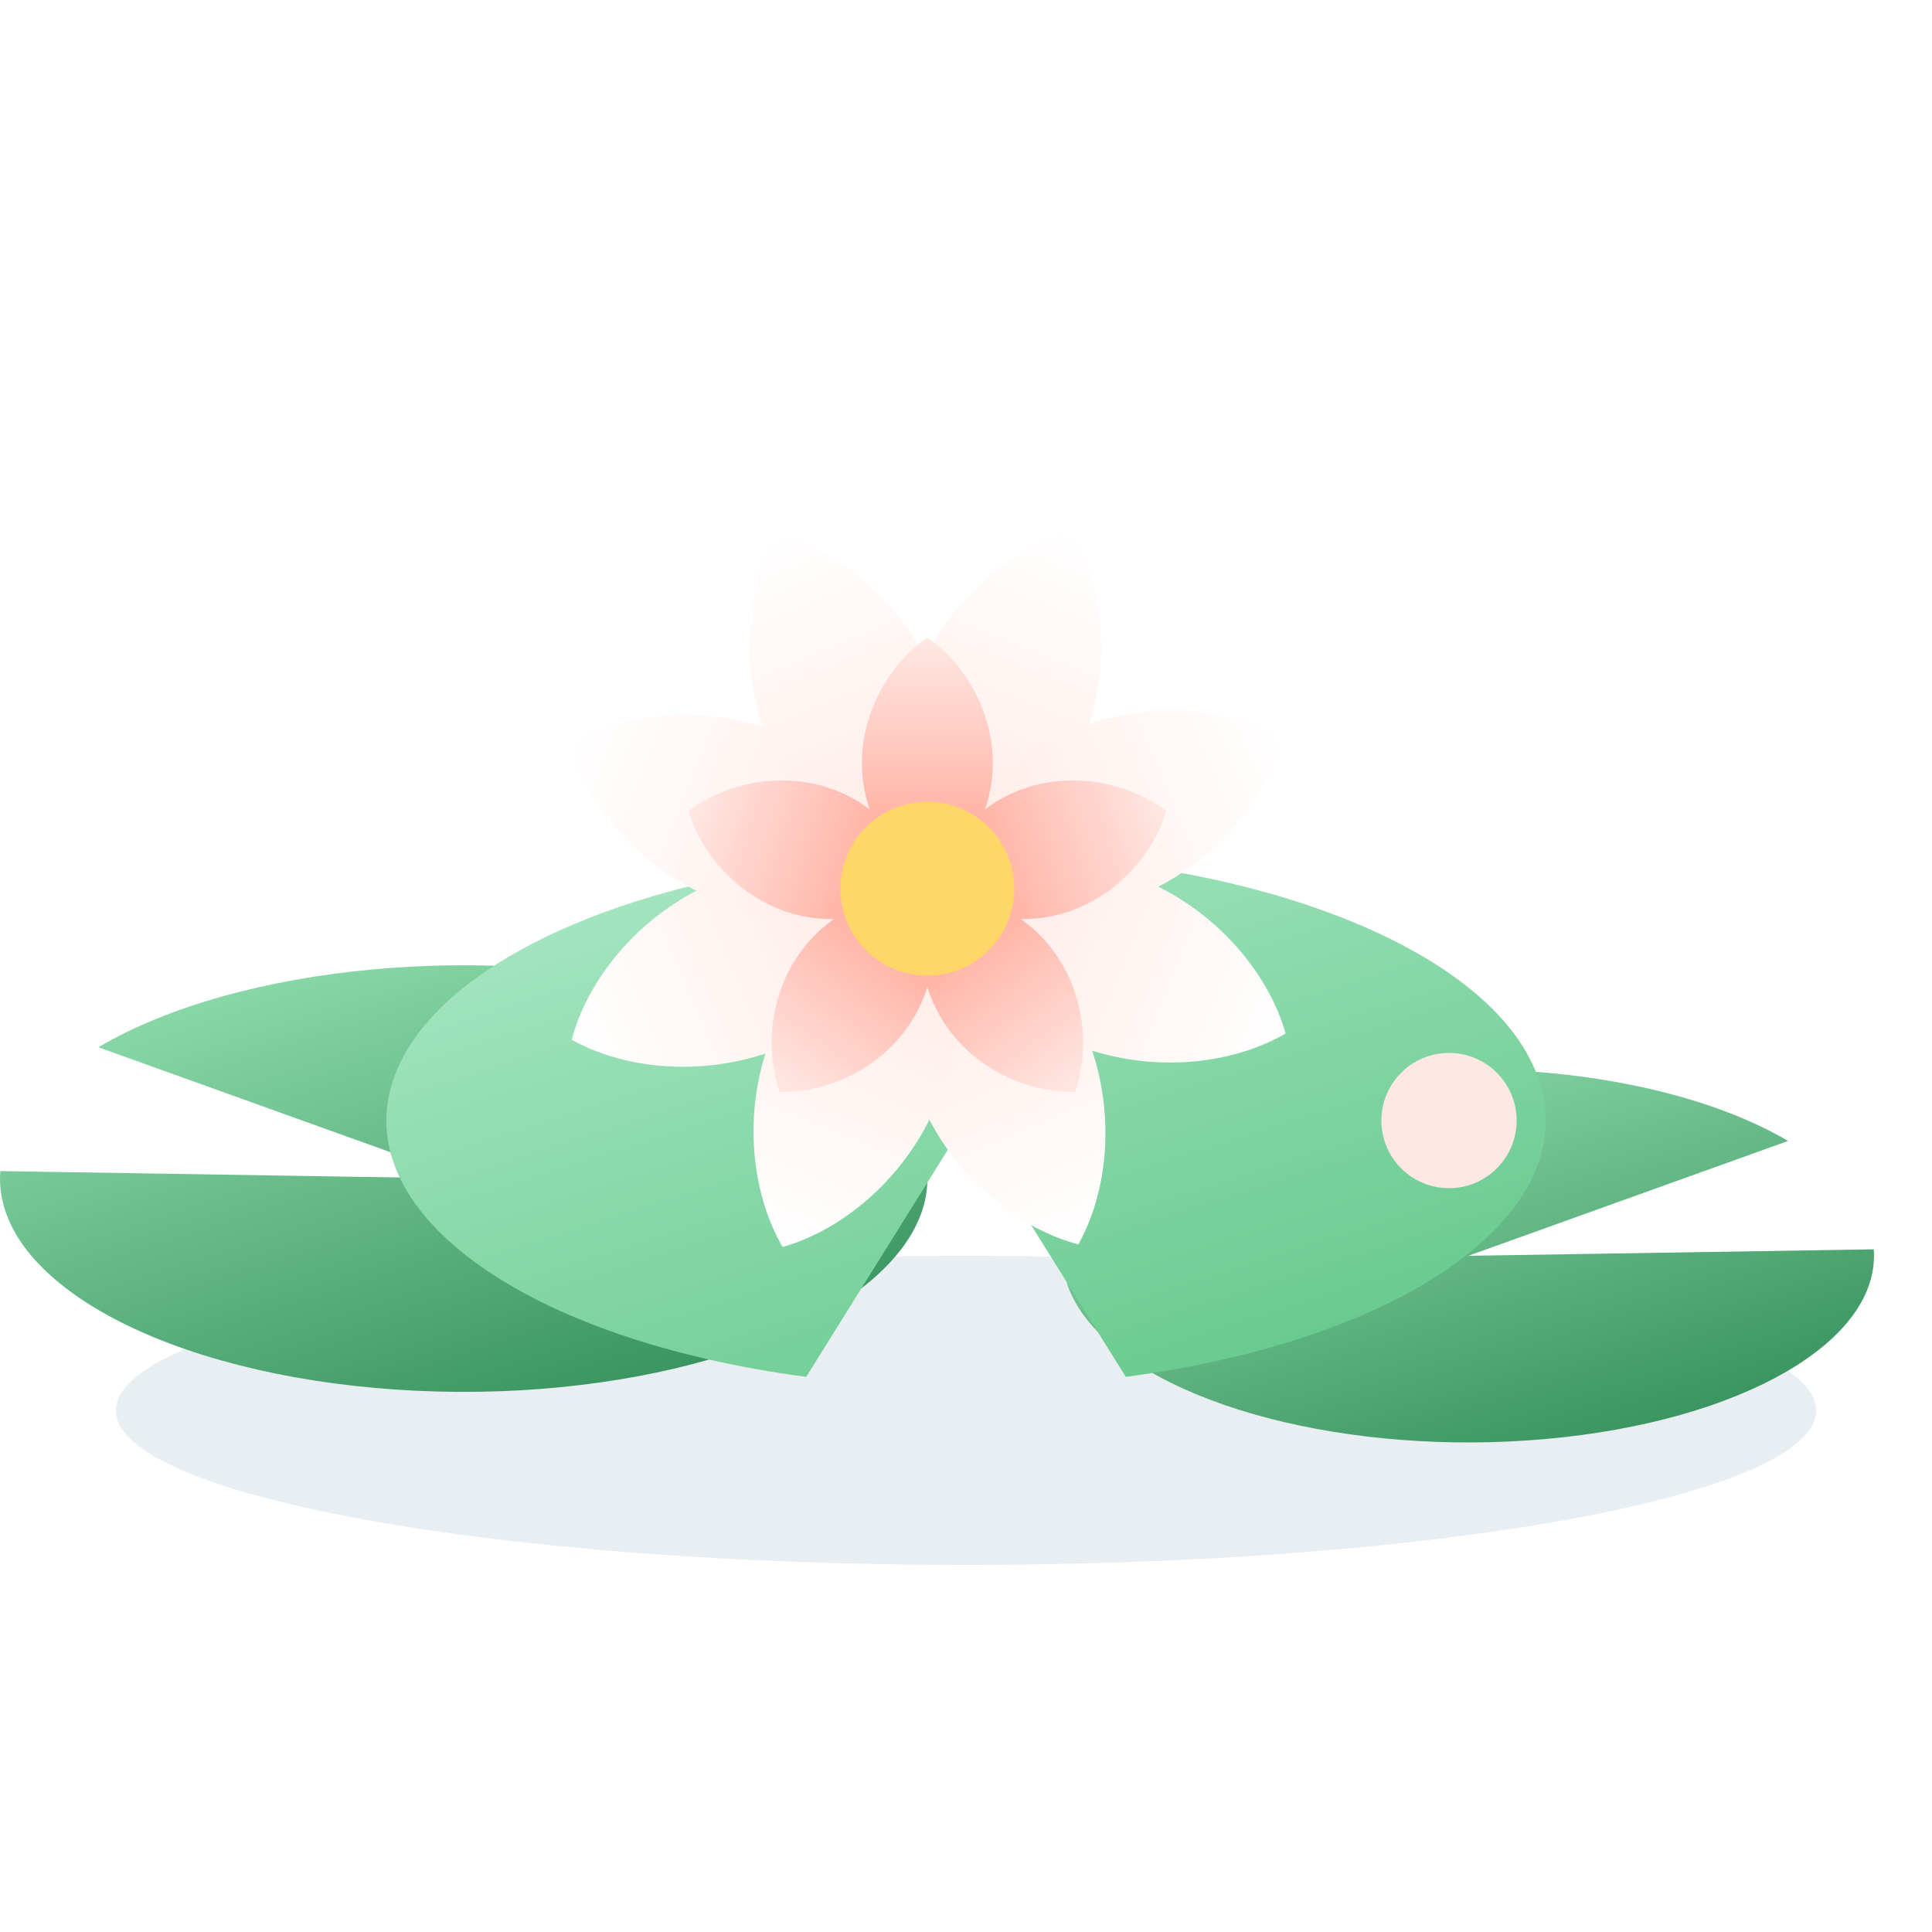
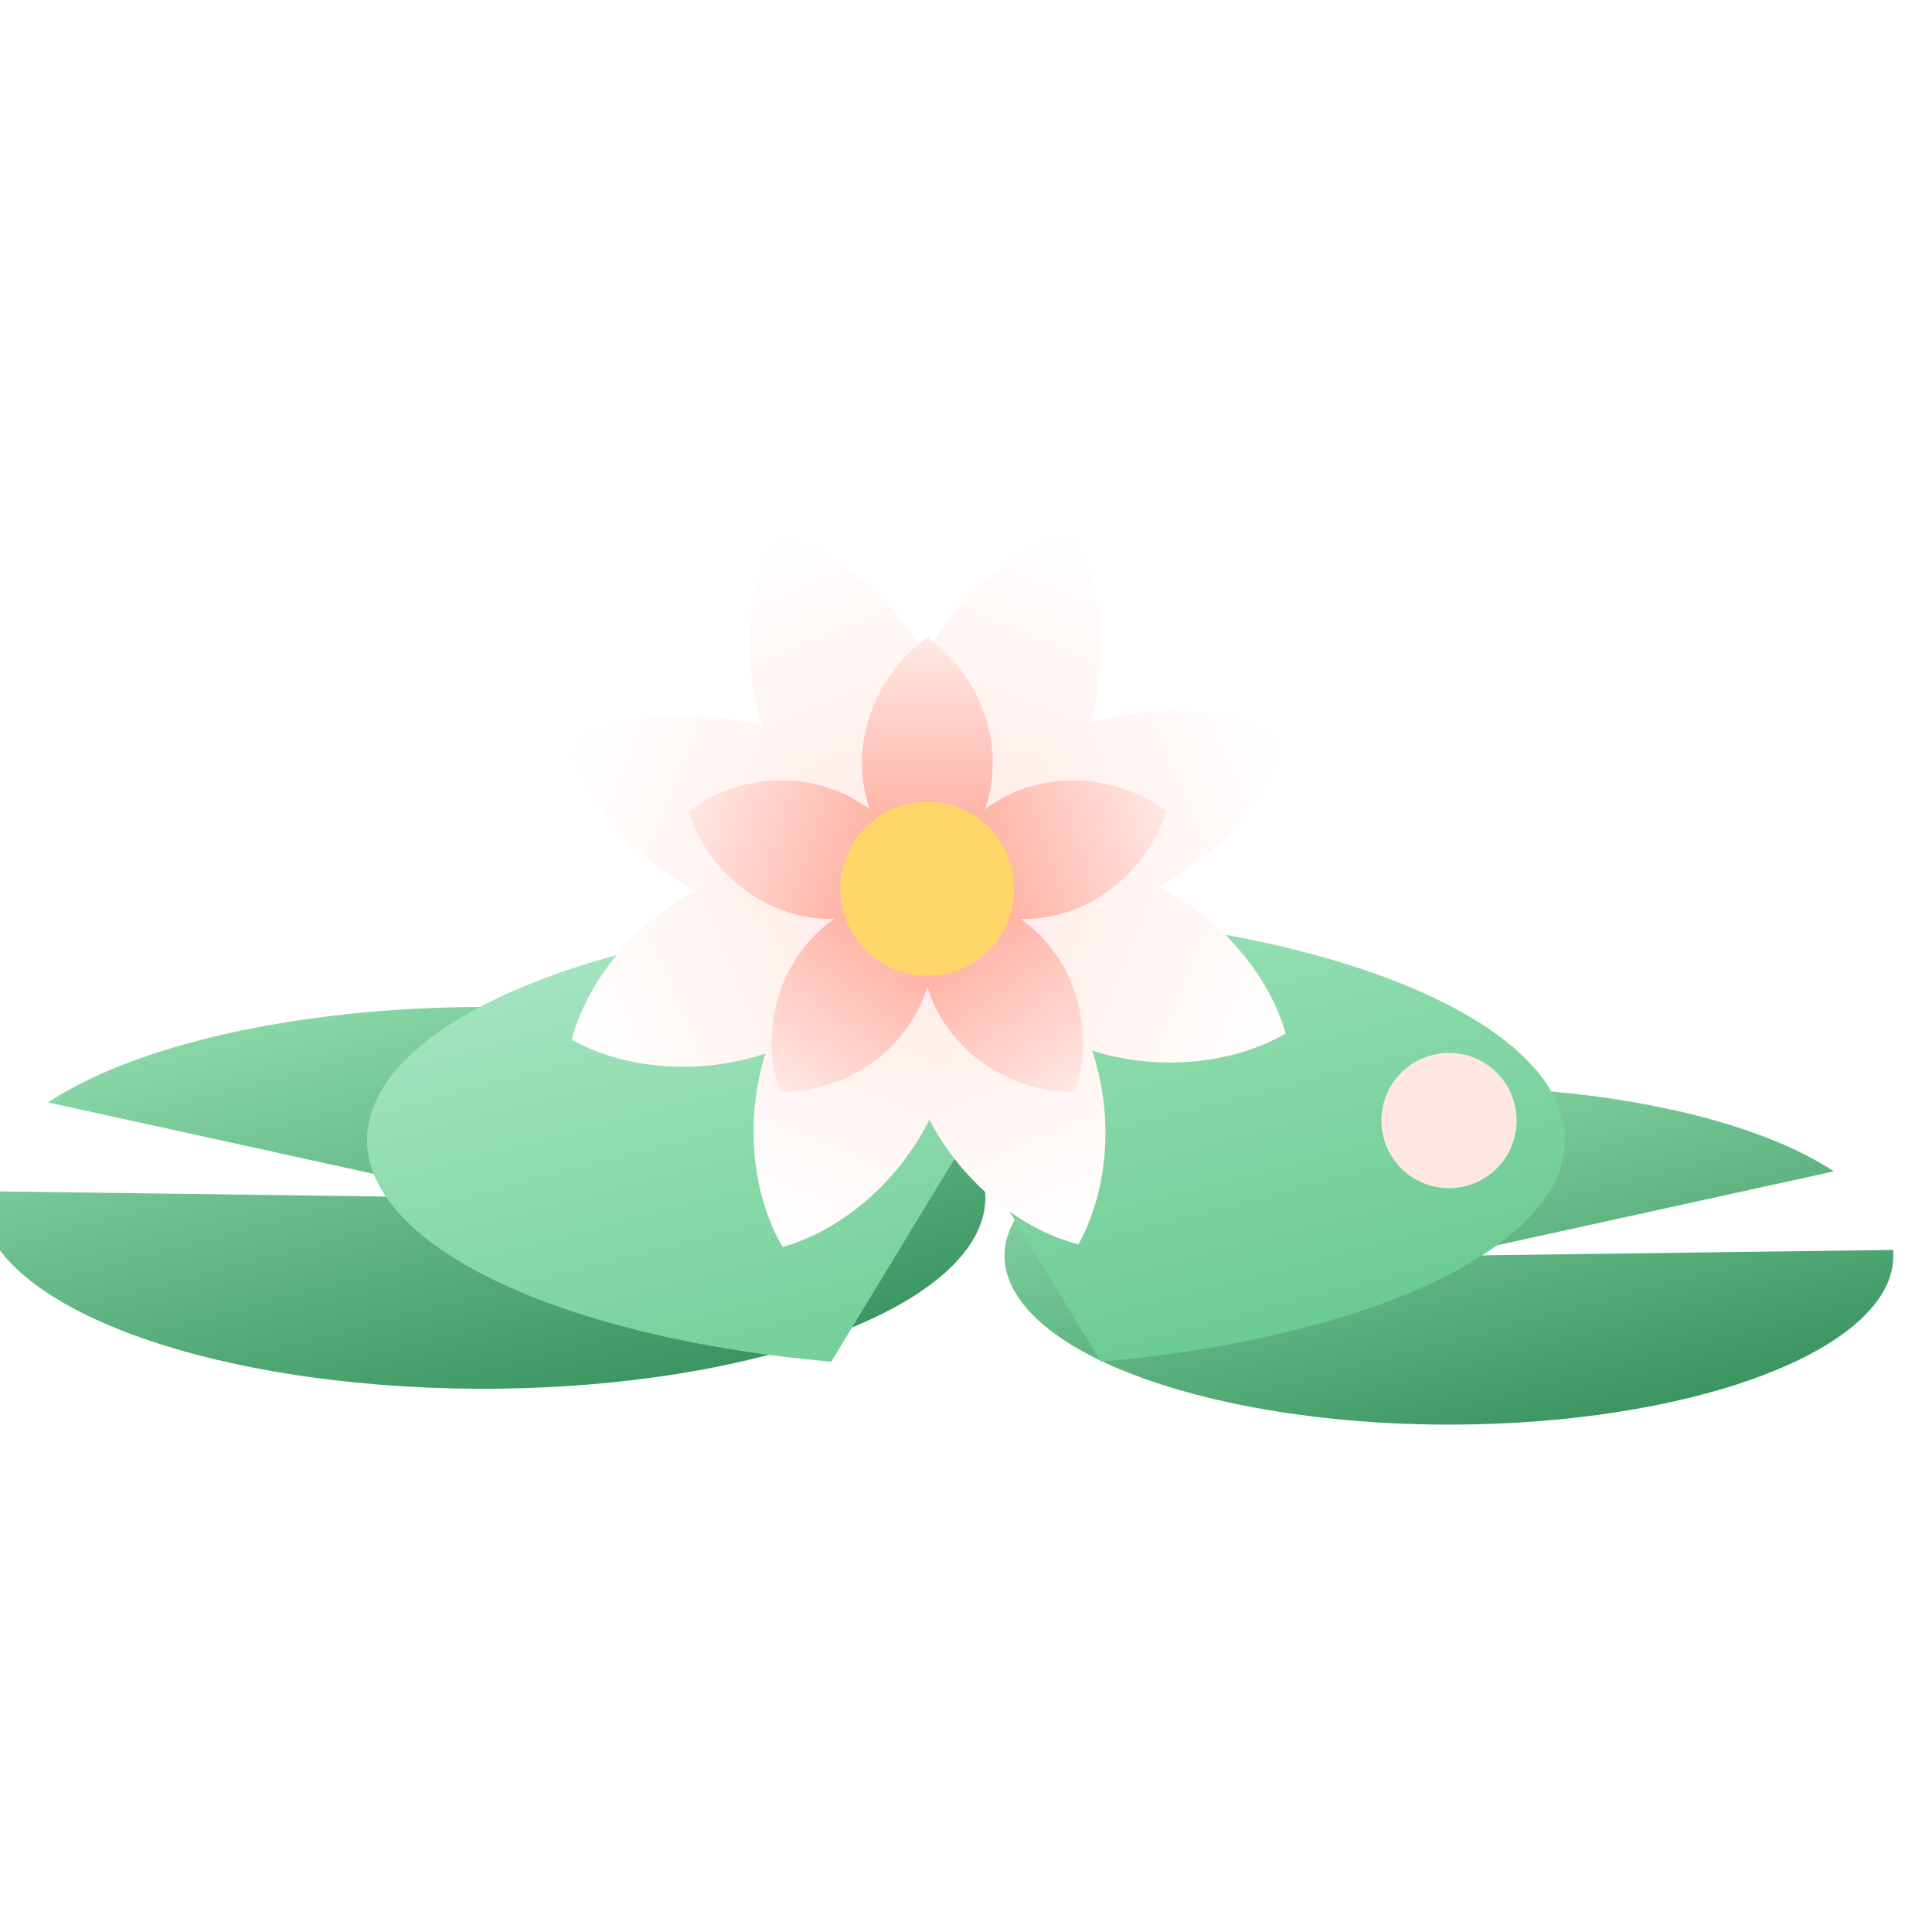
<svg xmlns="http://www.w3.org/2000/svg" viewBox="0 0 200 200" width="200" height="200">
  <defs>
    <linearGradient id="padGreen" x1="0.2" y1="0" x2="0.9" y2="1">
      <stop offset="0" stop-color="#8FDCAC" />
      <stop offset="1" stop-color="#2F8C57" />
    </linearGradient>
    <linearGradient id="padGreenLight" x1="0.2" y1="0" x2="0.9" y2="1">
      <stop offset="0" stop-color="#A7E6C2" />
      <stop offset="1" stop-color="#63C88A" />
    </linearGradient>
    <linearGradient id="petalPeach" x1="0" y1="0" x2="0" y2="1">
      <stop offset="0" stop-color="#FFE8E3" />
      <stop offset="1" stop-color="#FF9F8F" />
    </linearGradient>
    <linearGradient id="petalWhite" x1="0" y1="0" x2="0" y2="1">
      <stop offset="0" stop-color="#FFFFFF" />
      <stop offset="1" stop-color="#FFE8E3" />
    </linearGradient>
  </defs>
  <g id="item-waterLilyCluster">
-     <ellipse cx="100" cy="146" rx="88" ry="16" fill="#15566F" opacity="0.1" />
-     <path d="M 10.18 108.41 A 48 22.08 0 1 1 0.03 121.23 L 48 122 Z" fill="url(#padGreen)" />
-     <path d="M 193.97 129.33 A 42 19.32 0 1 1 185.1 118.11 L 152 130 Z" fill="url(#padGreen)" />
-     <path d="M 83.46 142.53 A 60 27.6 0 1 1 116.54 142.53 L 100 116 Z" fill="url(#padGreenLight)" />
+     <path d="M 4.97 114.12 A 52 19.76 0 1 1 -1.97 123.31 L 50 124 Z" fill="url(#padGreen)" />
+     <path d="M 195.97 129.39 A 46 17.48 0 1 1 189.84 121.26 L 150 130 Z" fill="url(#padGreen)" />
+     <path d="M 86.05 140.96 A 62 23.56 0 1 1 113.95 140.96 L 100 118 Z" fill="url(#padGreenLight)" />
    <g transform="translate(96 92) rotate(22)">
      <path d="M 0 0 C 15 -14 9.3 -32.8 0 -40 C -9.3 -32.8 -15 -14 0 0 Z" fill="url(#petalWhite)" />
    </g>
    <g transform="translate(96 92) rotate(67)">
      <path d="M 0 0 C 15 -14 9.3 -32.8 0 -40 C -9.3 -32.8 -15 -14 0 0 Z" fill="url(#petalWhite)" />
    </g>
    <g transform="translate(96 92) rotate(112)">
      <path d="M 0 0 C 15 -14 9.3 -32.8 0 -40 C -9.3 -32.8 -15 -14 0 0 Z" fill="url(#petalWhite)" />
    </g>
    <g transform="translate(96 92) rotate(157)">
      <path d="M 0 0 C 15 -14 9.3 -32.8 0 -40 C -9.3 -32.8 -15 -14 0 0 Z" fill="url(#petalWhite)" />
    </g>
    <g transform="translate(96 92) rotate(202)">
      <path d="M 0 0 C 15 -14 9.3 -32.8 0 -40 C -9.3 -32.8 -15 -14 0 0 Z" fill="url(#petalWhite)" />
    </g>
    <g transform="translate(96 92) rotate(247)">
      <path d="M 0 0 C 15 -14 9.3 -32.8 0 -40 C -9.3 -32.8 -15 -14 0 0 Z" fill="url(#petalWhite)" />
    </g>
    <g transform="translate(96 92) rotate(292)">
      <path d="M 0 0 C 15 -14 9.3 -32.8 0 -40 C -9.3 -32.8 -15 -14 0 0 Z" fill="url(#petalWhite)" />
    </g>
    <g transform="translate(96 92) rotate(337)">
      <path d="M 0 0 C 15 -14 9.3 -32.8 0 -40 C -9.3 -32.8 -15 -14 0 0 Z" fill="url(#petalWhite)" />
    </g>
    <g transform="translate(96 92) rotate(0)">
      <path d="M 0 0 C 11 -9.1 6.82 -21.32 0 -26 C -6.82 -21.32 -11 -9.1 0 0 Z" fill="url(#petalPeach)" />
    </g>
    <g transform="translate(96 92) rotate(72)">
      <path d="M 0 0 C 11 -9.1 6.82 -21.32 0 -26 C -6.82 -21.32 -11 -9.1 0 0 Z" fill="url(#petalPeach)" />
    </g>
    <g transform="translate(96 92) rotate(144)">
      <path d="M 0 0 C 11 -9.1 6.82 -21.32 0 -26 C -6.82 -21.32 -11 -9.1 0 0 Z" fill="url(#petalPeach)" />
    </g>
    <g transform="translate(96 92) rotate(216)">
      <path d="M 0 0 C 11 -9.1 6.82 -21.32 0 -26 C -6.82 -21.32 -11 -9.1 0 0 Z" fill="url(#petalPeach)" />
    </g>
    <g transform="translate(96 92) rotate(288)">
      <path d="M 0 0 C 11 -9.1 6.82 -21.32 0 -26 C -6.82 -21.32 -11 -9.1 0 0 Z" fill="url(#petalPeach)" />
    </g>
    <circle cx="96" cy="92" r="9" fill="#FFD769" />
    <circle cx="150" cy="116" r="7" fill="#FFE8E3" />
  </g>
</svg>
